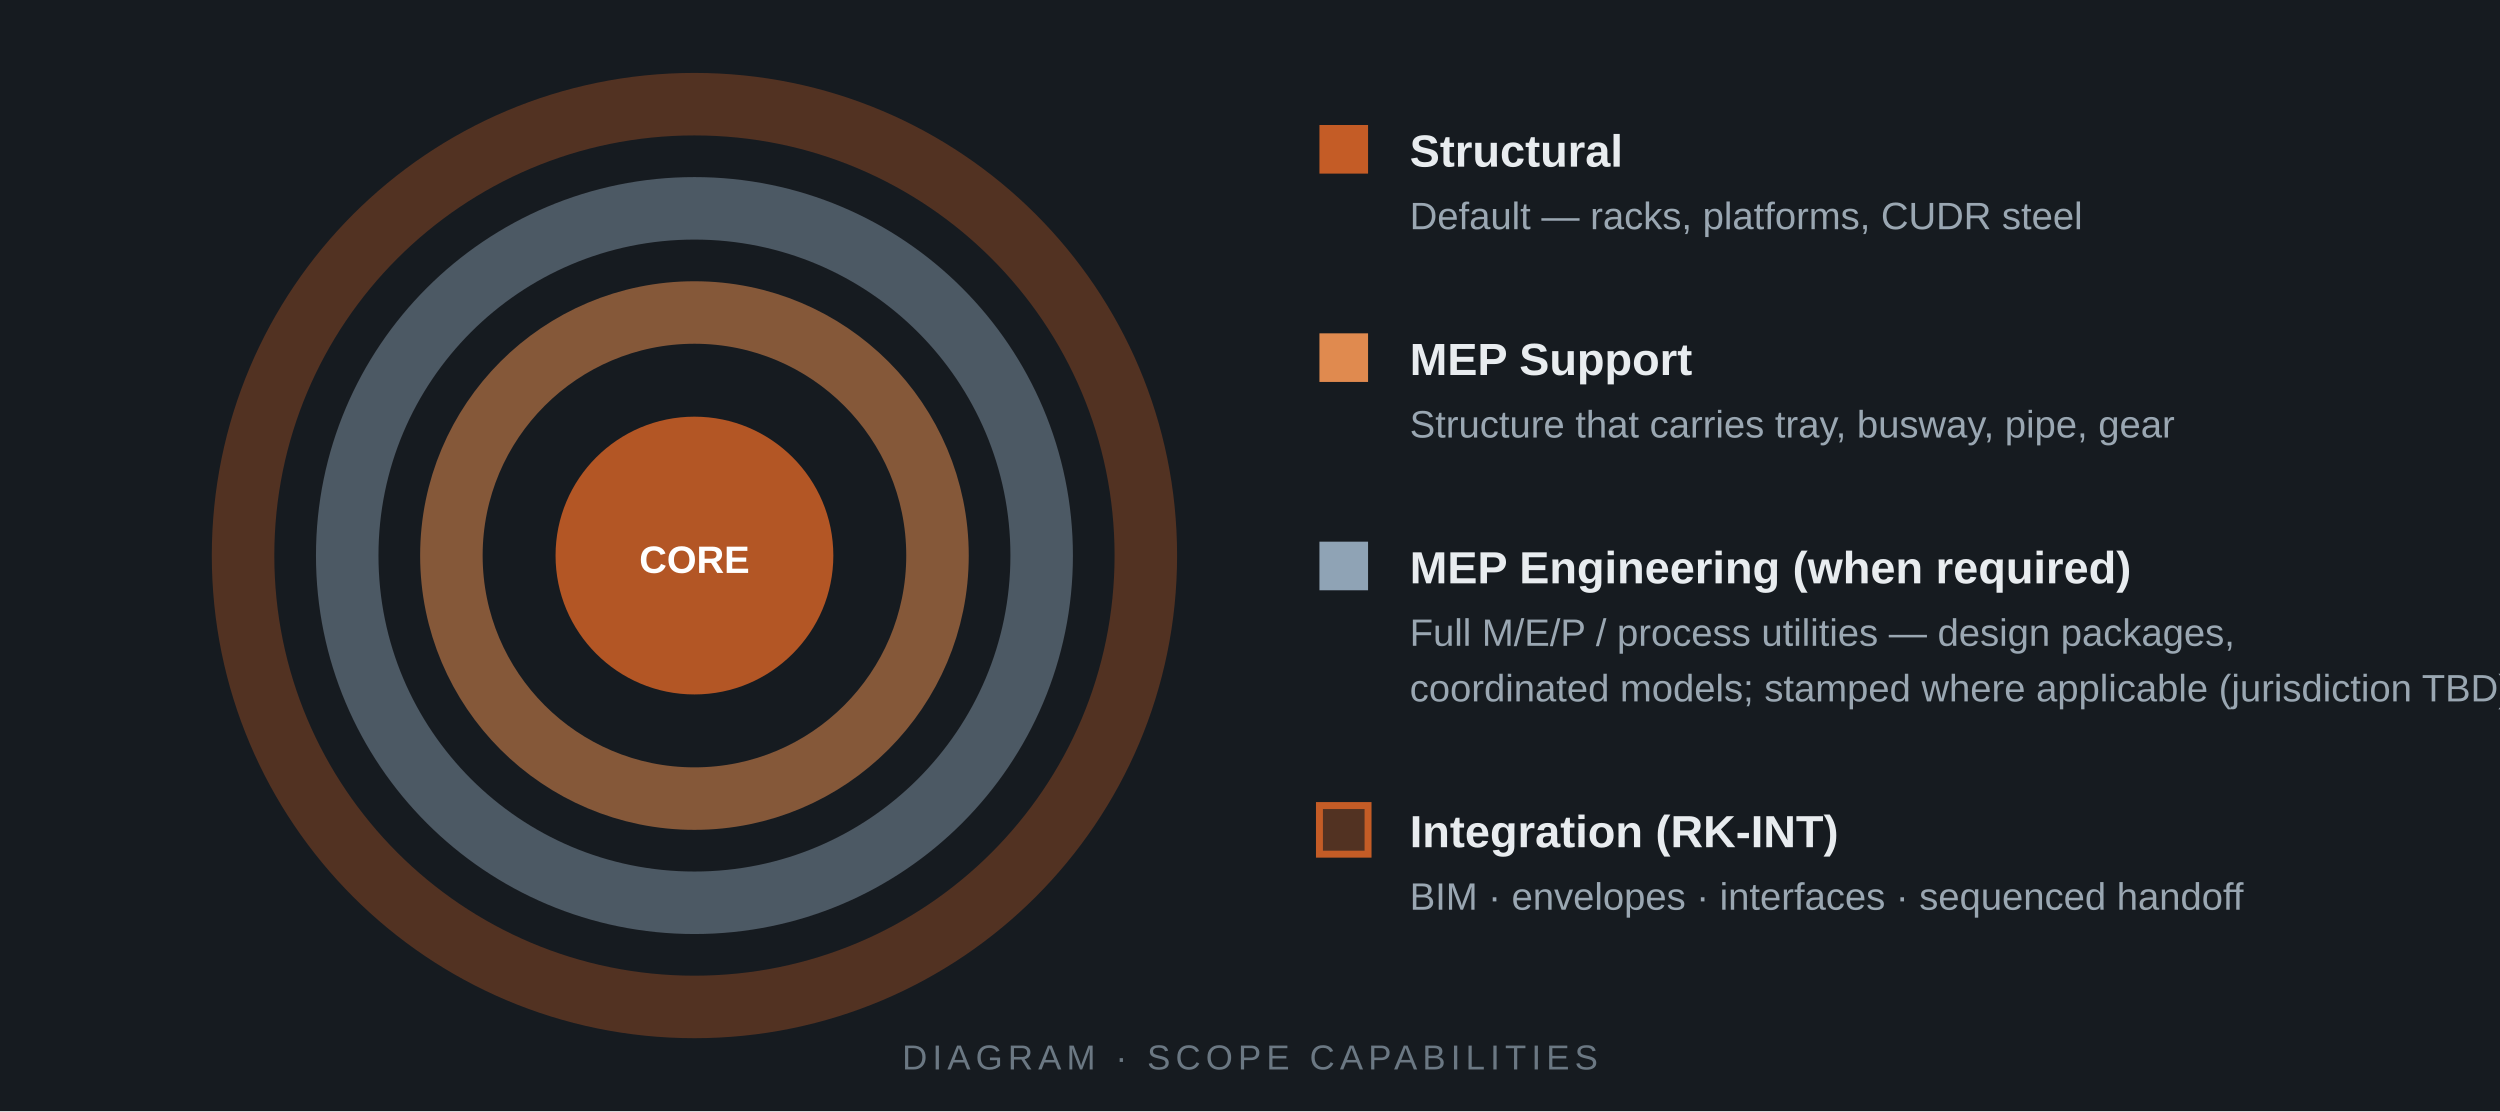
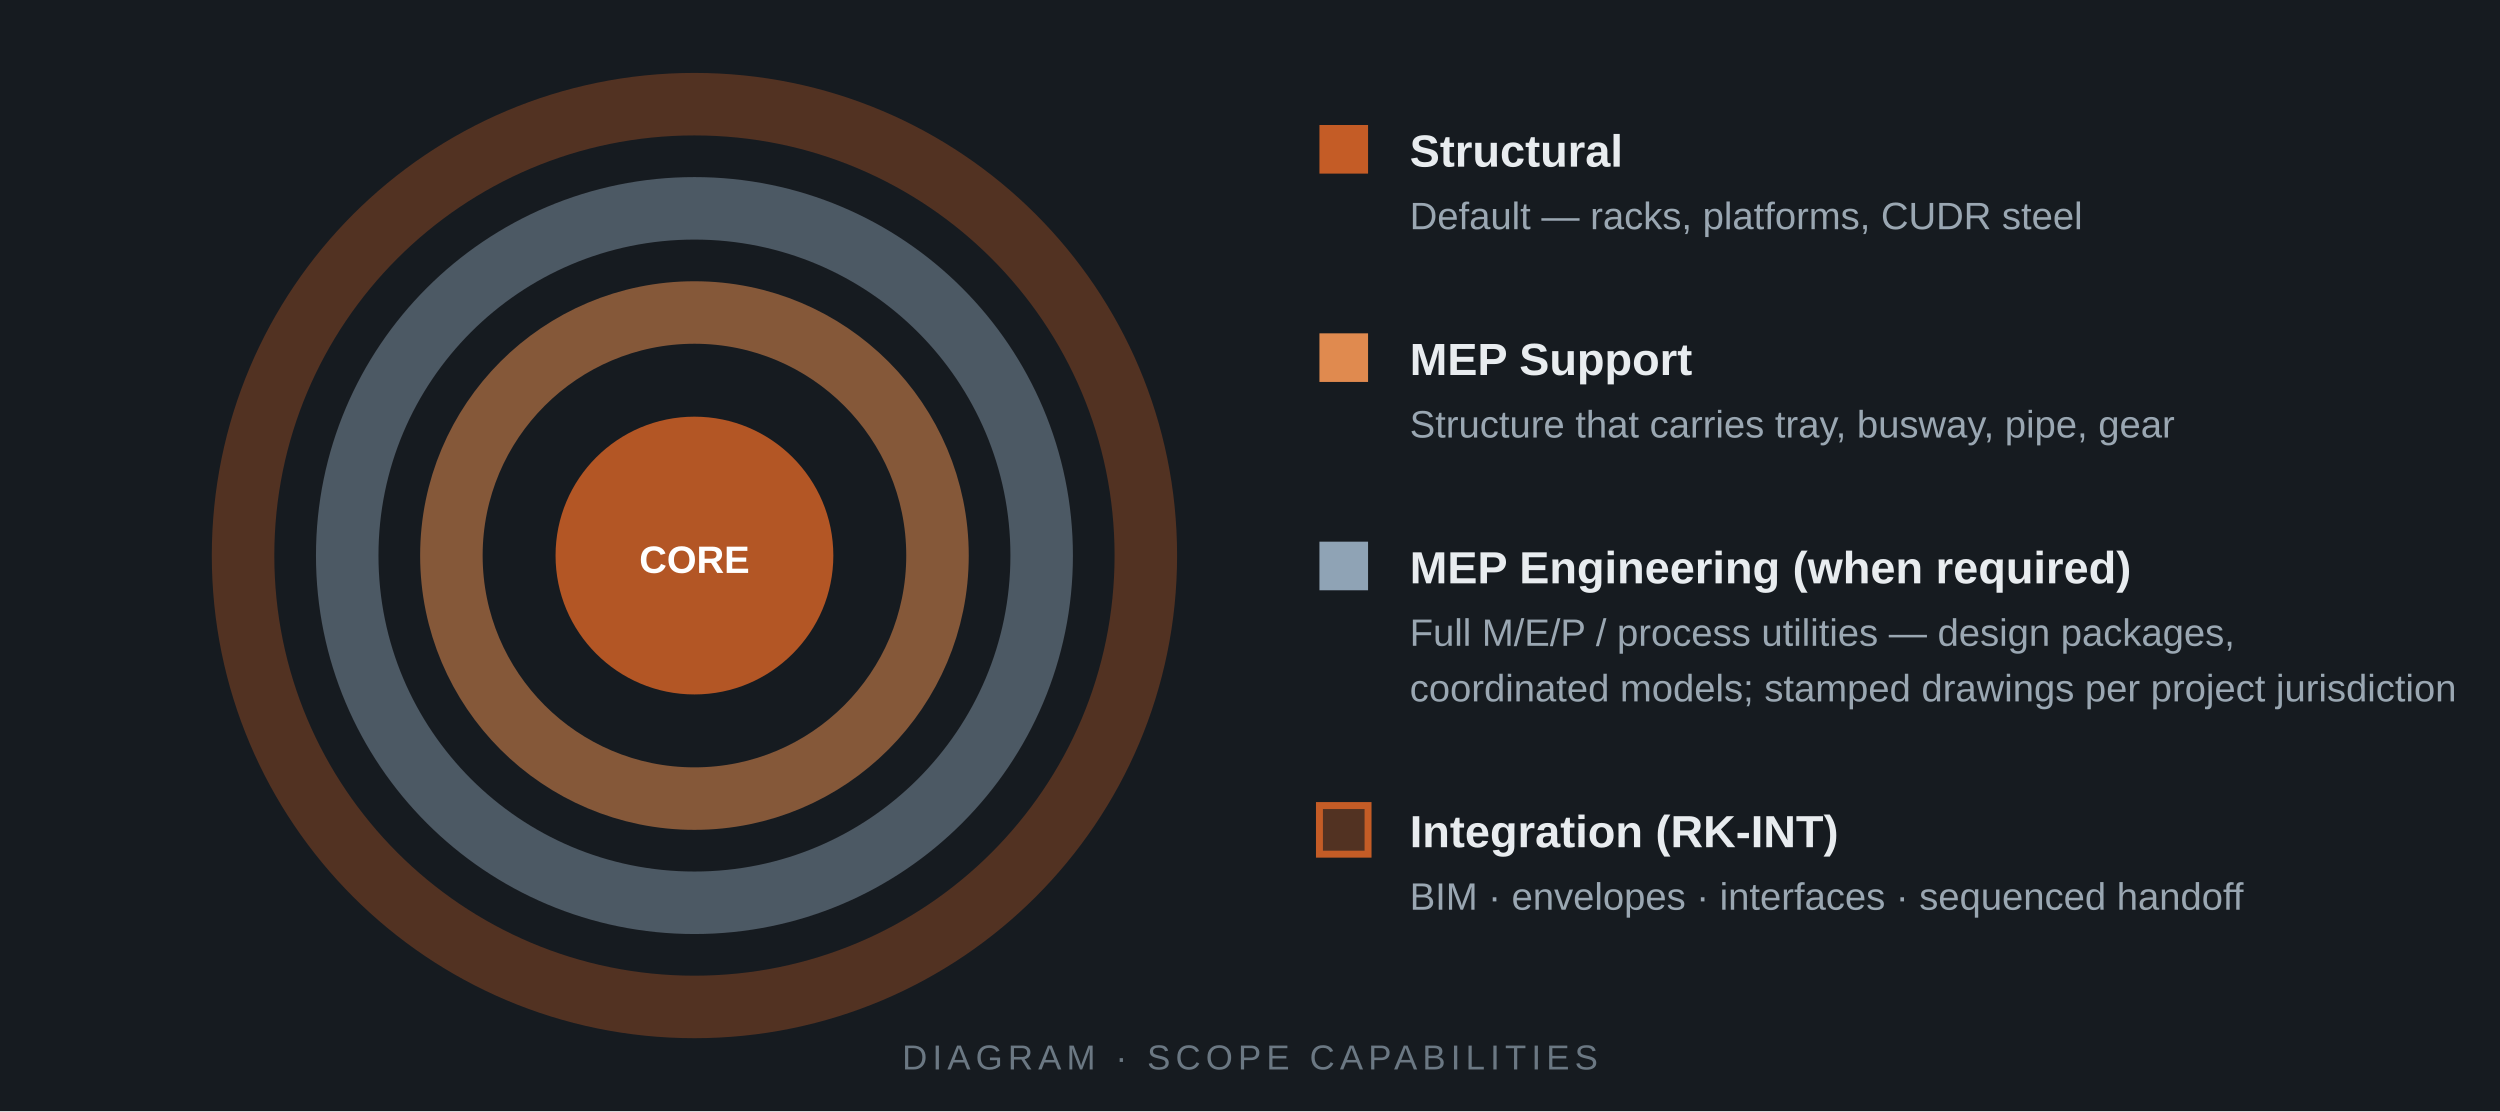
<svg xmlns="http://www.w3.org/2000/svg" viewBox="0 0 720 320" role="img" aria-label="Diagram: AAS scope rings — Structural, MEP Support, MEP Engineering, Integration">
  <rect width="720" height="320" fill="#161b20" />
  <circle cx="200" cy="160" r="130" fill="none" stroke="#c45c26" stroke-width="18" opacity="0.35" />
  <circle cx="200" cy="160" r="100" fill="none" stroke="#8fa3b5" stroke-width="18" opacity="0.45" />
  <circle cx="200" cy="160" r="70" fill="none" stroke="#e08a4f" stroke-width="18" opacity="0.55" />
  <circle cx="200" cy="160" r="40" fill="#c45c26" opacity="0.9" />
  <text x="200" y="165" text-anchor="middle" fill="#fff" font-family="Segoe UI, Arial, sans-serif" font-size="11" font-weight="700">CORE</text>
  <g font-family="Segoe UI, Arial, sans-serif">
    <rect x="380" y="36" width="14" height="14" fill="#c45c26" />
    <text x="406" y="48" fill="#e8ecef" font-size="13" font-weight="700">Structural</text>
    <text x="406" y="66" fill="#9aa7b2" font-size="11">Default — racks, platforms, CUDR steel</text>
    <rect x="380" y="96" width="14" height="14" fill="#e08a4f" />
    <text x="406" y="108" fill="#e8ecef" font-size="13" font-weight="700">MEP Support</text>
    <text x="406" y="126" fill="#9aa7b2" font-size="11">Structure that carries tray, busway, pipe, gear</text>
    <rect x="380" y="156" width="14" height="14" fill="#8fa3b5" />
    <text x="406" y="168" fill="#e8ecef" font-size="13" font-weight="700">MEP Engineering (when required)</text>
    <text x="406" y="186" fill="#9aa7b2" font-size="11">Full M/E/P / process utilities — design packages,</text>
-     <text x="406" y="202" fill="#9aa7b2" font-size="11">coordinated models; stamped where applicable (jurisdiction TBD)</text>
+     <text x="406" y="202" fill="#9aa7b2" font-size="11">coordinated models; stamped drawings per project jurisdiction</text>
    <rect x="380" y="232" width="14" height="14" fill="#c45c26" opacity="0.35" />
    <rect x="380" y="232" width="14" height="14" fill="none" stroke="#c45c26" stroke-width="2" />
    <text x="406" y="244" fill="#e8ecef" font-size="13" font-weight="700">Integration (RK-INT)</text>
    <text x="406" y="262" fill="#9aa7b2" font-size="11">BIM · envelopes · interfaces · sequenced handoff</text>
  </g>
  <text x="360" y="308" text-anchor="middle" fill="#6b7883" font-size="10" font-family="Segoe UI, Arial, sans-serif" letter-spacing="1.5">DIAGRAM · SCOPE CAPABILITIES</text>
</svg>
